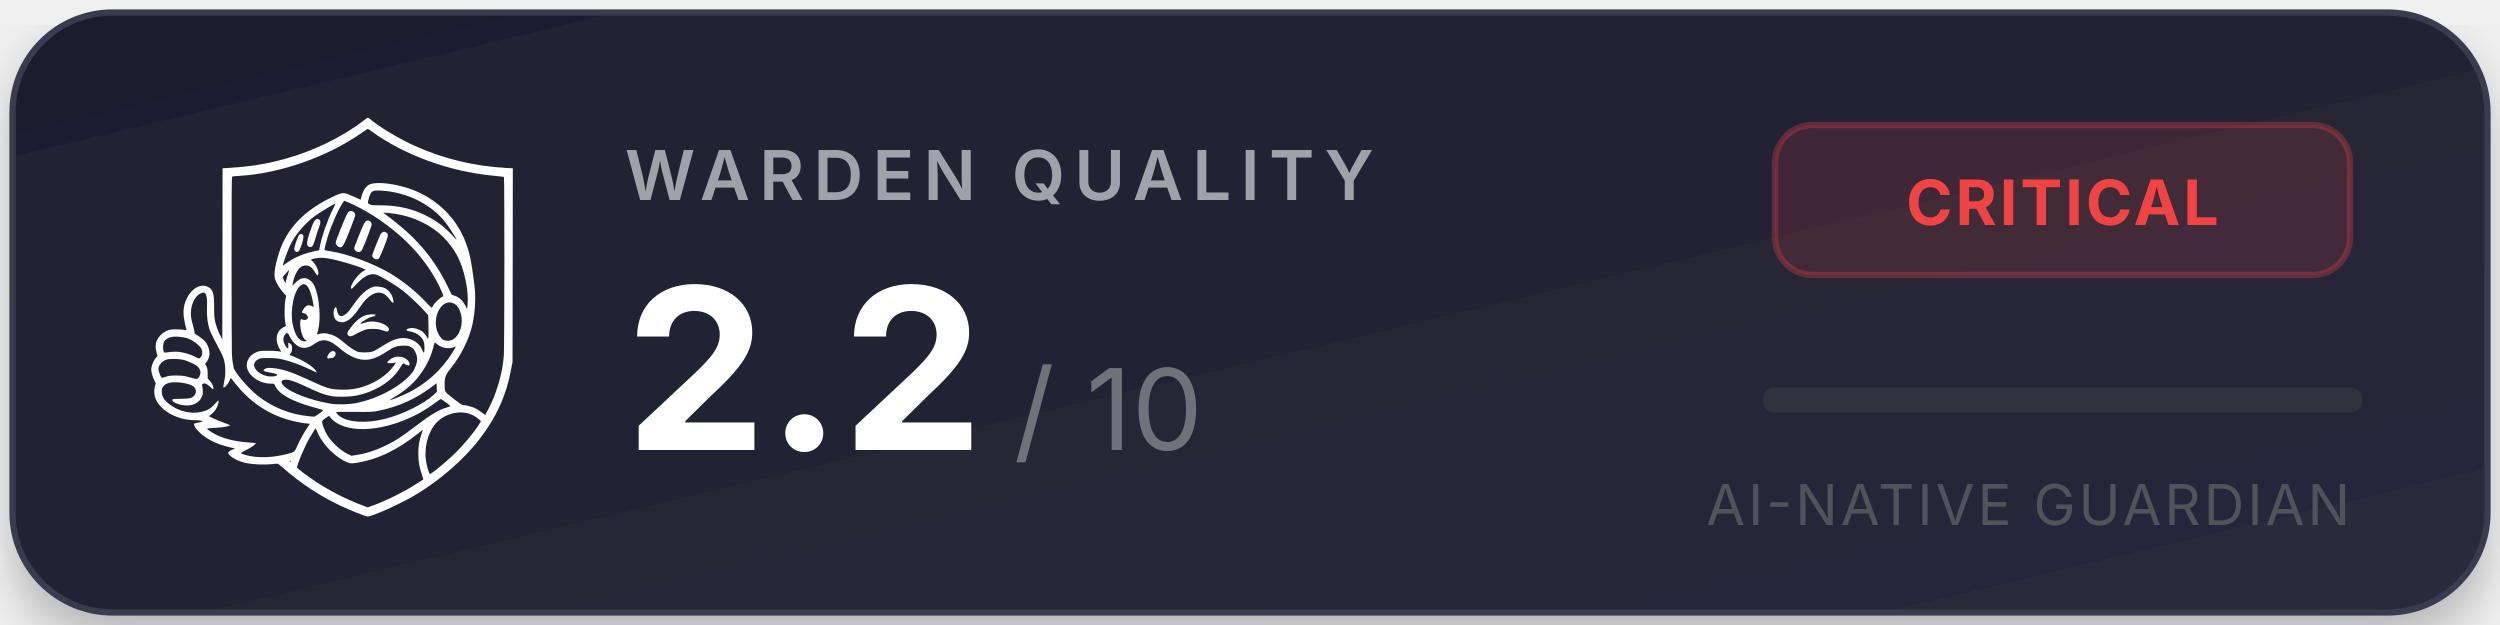
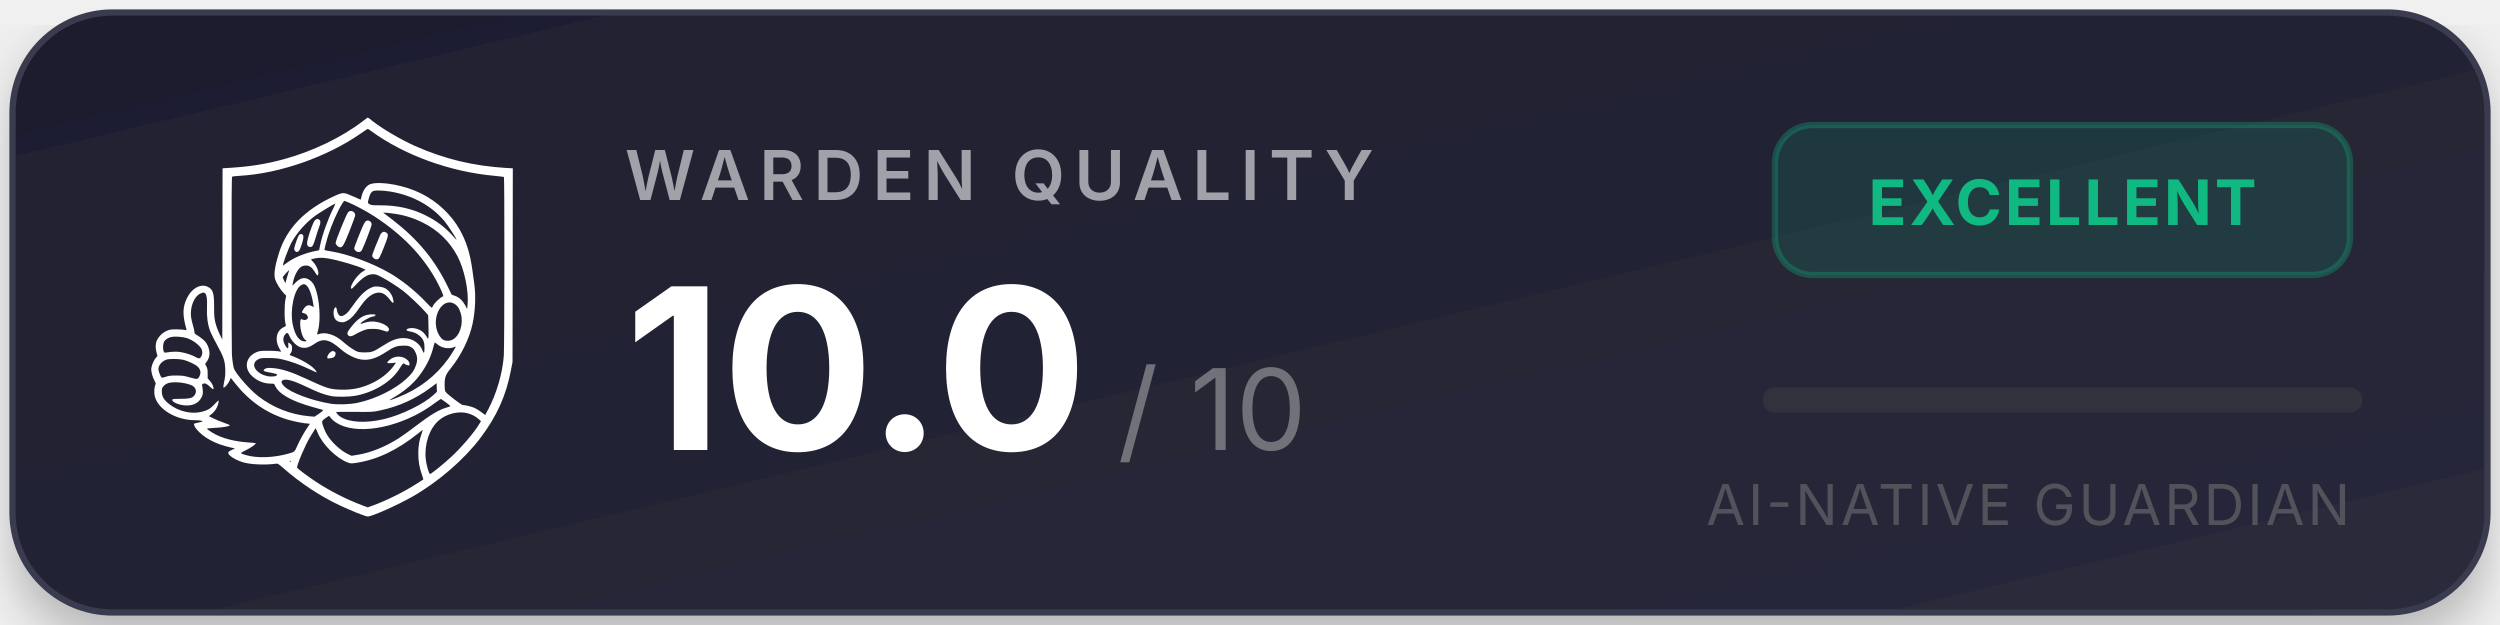
- <svg xmlns="http://www.w3.org/2000/svg" width="400" height="100" viewBox="0 0 400 100" fill="none" data-warden-score="2.2" data-warden-timestamp="1772048034" data-warden-signature="0c36a0f28e0b5e8aaf74606f1faf28bb50ac6cd7fe20b2821a9cc26db956605f">
-   <a href="https://warden.ai/verify?score=2.2&amp;sig=0c36a0f28e0b5e8aaf74606f1faf28bb50ac6cd7fe20b2821a9cc26db956605f&amp;ts=1772048034" target="_blank">
+ <svg xmlns="http://www.w3.org/2000/svg" width="400" height="100" viewBox="0 0 400 100" fill="none" data-warden-score="10.0" data-warden-timestamp="1772116483" data-warden-signature="16e9b1bfdfb6a8a102263b8786565b7e344b5a6ebcd47975e2eea73be1e34891">
+   <a href="https://warden.ai/verify?score=10.0&amp;sig=16e9b1bfdfb6a8a102263b8786565b7e344b5a6ebcd47975e2eea73be1e34891&amp;ts=1772116483" target="_blank">
    <defs>
      <filter id="shadow" x="-10%" y="-10%" width="120%" height="120%">
        <feDropShadow dx="0" dy="4" stdDeviation="4" flood-color="#000" flood-opacity="0.25" />
      </filter>
      <linearGradient id="cardGrad" x1="0" y1="0" x2="1" y2="1">
        <stop offset="0%" stop-color="#1e1e2e" />
        <stop offset="100%" stop-color="#2a2a3c" />
      </linearGradient>
      <linearGradient id="scoreGrad" x1="0" y1="0" x2="1" y2="0">
-         <stop offset="0%" stop-color="#EF4444" />
-         <stop offset="100%" stop-color="#DC2626" />
+         <stop offset="0%" stop-color="#10B981" />
+         <stop offset="100%" stop-color="#059669" />
      </linearGradient>
    </defs>
    <rect x="2" y="2" width="396" height="96" rx="16" fill="url(#cardGrad)" stroke="#3b3b4f" stroke-width="1" filter="url(#shadow)" />
    <g transform="translate(24, 18) scale(0.09)">
      <path fill="#ffffff" d="m378.5 15.3c-36.8 28.4-89.3 53.8-140.1 67.6-33.1 9-60.2 13.3-99.6 15.7l-9.8 0.6-0.2 152.1-0.3 152.2-4.8-9.5c-2.7-5.6-5.7-13.6-7.2-19.5-2.2-8.8-2.5-12.1-2.5-28.6 0-25-1.9-31.3-11.1-35.9-12.3-6.3-28.4 2.1-36.9 19.4-8.2 16.4-8.5 30.2-1.4 55.5 0.7 2.4 0.6 2.4-3.7 1.5-2.4-0.5-9.1-0.9-14.9-0.9-9.4 0.1-11.2 0.4-16.8 2.9-4.2 2-7.9 4.6-11.1 8.2-7.9 8.6-9.7 17-6.5 30l1.7 6.5-2.6 2.7c-3.4 3.5-7.5 12.7-8.3 18.3-0.8 5.7 1.7 15.6 5.5 22.4 2.1 3.8 2.6 5.6 1.9 6.8-1.9 3.5-2.8 13.1-1.7 19.1 4.3 24.2 37 44.5 71.6 44.6 5 0 10.4 0.5 12 1.1 2.7 1.2 2.7 1.2-3.2 2.6-3.3 0.8-7.1 1.6-8.3 1.9-2 0.4-2.3 0.9-1.7 3.2 0.3 1.5 2 4.5 3.7 6.6 12.2 15.3 33.9 27.1 61.1 33.1l7.8 1.7-6.1 2.9c-4.3 2-6 3.4-6 4.8 0 4.7 12.3 12.7 26.2 16.9 12.9 4 39.8 5.2 58.3 2.6 3.9-0.5 4.3-0.2 13.7 8 30.6 26.7 65 49.4 99.4 65.7 20.5 9.7 46.5 20.1 50.4 20.1 7.5 0.1 52-19.7 79-35 46-26.1 92.1-65.9 121.4-104.6 29.4-39 45.7-75.3 54.3-120.6l2.8-14.5 0.3-172.1 0.2-172.2-11.7-0.6c-58.1-3.5-109.5-15.8-162-39-25.6-11.4-60.2-31.8-77.1-45.5-3.4-2.8-6.5-5.1-7-5.1-0.4 0-4.3 2.9-8.7 6.3zm15.1 18c58.4 42.5 139.2 71.9 217.8 79.2 9.3 0.9 17.3 1.8 17.8 2.1 1.2 0.8 1 300.8-0.2 317.9-2.3 31.3-12.9 67.5-28.1 96l-5 9.3-6.7-5c-3.7-2.8-9-6.2-11.9-7.5-5.1-2.3-16.4-5.2-21.3-5.3-2.7-0.1-26.8-18.6-30.2-23.1-1.5-2-1.9-4.4-2-12-0.2-13.5 1.5-18.4 10.2-29.2 19.2-23.8 34-53.9 39.6-80.7 4.7-22.6 5.8-48.7 3-69.5-0.9-6.1-2.4-17.5-3.5-25.5-4-29.3-10.5-50.1-22.2-71.2-15-26.9-39.7-50.3-68.8-64.8-28.4-14.3-70.5-22.2-89.4-17-7.7 2.2-14.2 11.1-16.8 22.9-0.6 2.8-1.2 5.1-1.4 5.1-0.2 0-5.9-2.5-12.7-5.6-17.8-8-18.4-8.1-35.9 0-51.1 23.6-83.2 57-96.9 101.1-6.9 21.9-9.1 37.2-6.7 45.6 2.1 6.9 9.5 19 15.4 25l4.5 4.7-1.2 5.3c-2.5 11.7-2.3 39.8 0.5 47 0.4 1.1-0.6 2.1-3.5 3.4-13 5.9-16.7 22.3-8.5 37.1l3.7 6.7-5.8-0.9c-3.3-0.5-11.7-0.9-18.9-0.8-10.9 0-13.9 0.4-18.5 2.2-19.2 7.6-23.8 27.5-9.7 41.7 9.4 9.3 21.6 14.5 34.3 14.5 5.9 0 6.2 0.1 7.4 3 6.3 15.1 28.8 28 68.5 39 8.3 2.4 15.6 4.4 16.4 4.6 1.9 0.6 0.3 2.2-7.6 7.6l-6.8 4.6-9.5-0.8c-32.8-2.9-64.6-15.4-90.6-35.7-14.6-11.3-36.9-36.3-42.6-47.8-1.6-3.1-3.3-13.9-4.2-26-0.3-3.9-0.6-76.5-0.6-161.4-0.1-113.6 0.2-154.6 1-155.1 0.6-0.4 6.5-1 13.1-1.4 71.3-4 155.7-33.5 215.9-75.5 6.3-4.4 11.8-8 12.1-8 0.4-0.1 3.3 1.8 6.5 4.2zm33.9 107.3c38.5 6.4 71.8 24.4 95 51.3 6 6.9 22.4 32.1 22.5 34.3 0 0.4-3.3-2.9-7.3-7.5-13.4-15-28.8-26.5-48.6-36.2-24.4-12-49.3-17.4-79.6-17.5-14.2 0-16.4-0.2-19.3-2-2.7-1.7-3.1-2.4-2.6-4.7 2.8-13.1 5.5-17.7 10.7-19.1 4.2-1.1 18-0.4 29.2 1.4zm-74.4 19.4c11.8 4.9 32.5 16 45.4 24.4 49.3 32.1 85.1 68.8 109.5 112.4 7.4 13.2 14.6 29.5 13.2 30-5.5 1.8-17.1 13.1-18.7 18.2-0.4 1.1-1.2 1.9-1.8 1.9-0.7-0.1-5-4.2-9.7-9.3-18.3-19.7-43.8-40.1-66-52.8-29.9-17.1-72.8-33-102.3-37.8-6.6-1.1-12.2-2.1-12.4-2.4-0.6-0.6 2.4-12.9 5.8-24.1 6.1-19.7 17.4-45.6 25.5-58.3 1.9-2.8 3.5-5.2 3.8-5.2 0.2 0 3.6 1.4 7.7 3zm-26.7 9.2c-10.1 20.1-20.4 49-24.1 67.4l-1.6 8.3-5.6 1.1c-20.8 4.1-40.1 12.2-53.5 22.5-2.6 1.9-4.8 3.5-5 3.5-1.9 0 9.3-30.3 15.1-41 9.3-17.1 25.8-35.7 42.1-47.5 7.8-5.7 33.8-21.4 35.5-21.5 0.4 0-0.9 3.3-2.9 7.2zm101.6 9.9c22.3 2.7 38.4 7.5 57.5 16.9 26.5 13.2 47.3 33.4 61.1 59.5 12.4 23.4 20.5 62.8 17.9 87l-0.7 6.9-3.5-6.7c-4.5-8.4-10.3-13.9-18-16.7l-6-2.2-6.1-12.6c-23.4-48.6-52.8-84.6-98.4-120-7-5.5-13.8-10.6-15-11.5l-2.3-1.6h2.5c1.4-0.1 6.4 0.4 11 1zm-111.3 80.4c17.8 2.9 53.5 13.4 63.7 18.7l2.8 1.5-4.4 2.6c-10.5 6.1-24.8 27.1-21 30.9 0.6 0.6 2.7-1 5.8-4.4 14.3-15.6 22.9-21.2 32.6-21.3 4.8 0 6.9 0.7 14.5 4.6 11.7 6.2 26.7 15.6 38.3 24.3 9.9 7.4 31.3 27.6 40.3 37.9l5.2 6 0.4 11.6c0.6 19.6 0.5 29-0.3 29.8-0.5 0.4-1.1 0.3-1.3-0.4-1.2-3.5-6.8-10.4-10.2-12.6-7.3-4.9-17.6-6.8-24-4.6-5 1.8-3.7 4.2 2.8 5.1 7.1 1.1 12.9 3.7 17.9 8.2 6 5.4 8.2 11 8.2 20.3 0 10.3-1.2 12-3.6 5.3-4.7-13-18.6-22-33.9-22-11.4 0-21.7 4-38.2 14.7-15.1 9.7-18.2 10.8-30.3 10.8-8.7-0.1-11.3-0.4-15.4-2.3-5.6-2.6-16-10-25.1-18-13.4-11.7-30.3-16.6-42.2-12.1-2.7 1-2.7 0.8-0.8-5.7 4.3-14.8 3.9-42-1-63.9-3-13.1-6.2-20.1-11.5-24.9-8.9-8-18.3-6.8-28.3 3.8-5.2 5.6-5.1 5.9-2.6-5.4 1.4-6.4 5.6-15.3 9.5-19.9 3.5-4.3 7.4-6.1 12.7-6.1 5.7 0 10.2 3 14.4 9.5 6.2 9.6 5.8 9.2 7.1 6.9 2.3-4.3-2.4-16.2-9.1-23.1-4-4.2-4-4.2-1.6-4.8 10.5-2.6 17.1-2.9 28.6-1zm-71.8 29.2c-1.5 4.9-3.1 10.1-3.4 11.8l-0.7 3-2.3-4.5c-1.3-2.5-2.4-5.2-2.5-6.1 0-1.2 10.5-12.8 11.6-12.9 0.1 0-1.1 3.9-2.7 8.7zm32 17.7c5.3 2.8 11 17.6 13.5 35.4l0.6 4.2-3.7-2c-4.2-2.2-7.6-1.8-11.1 1.4-2.1 1.8-6.2 8.5-6.2 10 0 0.3 1.8 1 4 1.6 3.2 0.8 4.5 1.9 5.7 4.5 1.6 3.3 1.5 3.6-0.2 5.5-2 2.2-5.5 2.6-8.7 0.9-2.9-1.5-3.8 0.2-3.8 7.6 0 11.9 5 27.1 9.5 28.9 2.4 0.9 1.7 2.6-1 2.6-10 0-17.7-10.5-21.7-29.8-5.5-26.4 2.8-64.3 15.4-70.5 4.1-2 4.2-2 7.7-0.3zm-178.6 15.4c2.7 2.9 3.6 10.7 3 25.2-0.7 16.2 1.3 30.3 5.8 42 1.6 4.1 7 14.9 12 24 11.9 21.7 14.1 28.2 14.7 43 0.3 9.1-0.1 13.7-1.8 21.9-1.1 5.7-1.9 10.6-1.6 10.8 1.7 1.7 8.5-5.8 11.4-12.8l1.8-4.1 7 8.8c26.1 33 56.7 54.2 94.5 65.5 10.4 3.1 29.9 6.9 35.7 6.9 1.7 0 3.2 0.3 3.2 0.6 0 0.4-1.5 2.7-3.4 5.3-5.2 7.2-15 24.7-19.1 34.4-4 9.2-4.7 10-12.4 12.3-28 8.3-58.1 9.5-79.1 3.3-10.5-3.1-10.5-3.2 0.2-8.4 8.8-4.3 17.8-10.6 17.8-12.4 0-0.4-5.1-1.1-11.4-1.4-26.4-1.6-49.7-7.7-65.5-17.4-5.2-3.2-9.6-6.3-9.8-6.9-0.2-0.7 4.4-1.3 14.4-1.8 13.7-0.6 26.3-2.8 26.3-4.6 0-0.4-4.8-2.4-10.7-4.5-6-2.1-14.4-5.6-18.8-7.7l-7.9-4 2.9-2.1c4.7-3.3 8.9-8.3 11.4-13.3 2.3-4.5 4-12.4 2.7-12.4-0.4 0-3.4 2.9-6.8 6.6-7.6 8.1-12.2 10.9-22.9 13.5-18.1 4.6-40.7-0.6-57-13.1-10.3-8-13.8-13.9-13.9-23.2 0-5 0.4-6.2 3-9.2 4.7-5.3 10.6-7.1 22.5-7 10.7 0.1 23.5 2.9 29.3 6.4 6.7 4.1 7.8 12 2.4 17.8-3.9 4.2-8.7 5.2-24.3 5.2-10.8 0-13.8 0.3-14.2 1.4-1.5 3.9 10.6 9.5 22.3 10.3 14.1 1 24.6-4 29.5-14.1 2.4-4.9 2.7-6.4 2.3-12.8-0.3-4-0.8-8-1.2-8.9-0.5-1.1 0.1-1.9 1.9-2.7 3.2-1.5 6.3-0.1 12.6 5.8 4.5 4.2 5.9 4.8 5.9 2.7 0-3.7-2.5-9-6.3-13.3l-4.2-4.8v-8.5c0-7-0.5-9.4-2.3-12.9l-2.2-4.3 2.5-3.3c6.4-8.5 7-19.1 1.5-30.3-2.5-5-4.5-7.3-9.9-11.5-3.8-2.9-8.3-6.1-10-7-2.4-1.3-3.1-2.4-3.1-4.6 0-1.6-1.1-6.6-2.5-11.3-1.4-4.6-3-11.5-3.5-15.2-2.2-17.6 5.3-36.8 16.5-41.8 5.1-2.3 6.8-2.4 8.8-0.1zm441.7 17.7c6 3.1 9.8 8.4 12.5 17.7 5.3 18.3-1.8 40.4-15 46.8-5.6 2.7-13.1 2.4-17.3-0.7-4.5-3.3-8.8-10.7-10.7-18.3-6.7-27.2 11.9-55 30.5-45.5zm-292.5 57c0.9 2.5 3.5 6.8 5.6 9.6 11.2 14.1 23.9 16.1 38.2 5.9 16.1-11.6 27.2-9.4 48.7 9.4 10.1 8.9 24.6 16.2 35.2 17.7 14.3 2.1 27.1-1.9 45.2-13.8 13.2-8.8 18.6-10.7 30.1-10.8 8.1 0 9.5 0.3 13.7 2.7 3.6 2.2 5.3 4.1 7.4 8.5 4 8 4.3 14.9 1.1 24-3.3 9.3-6.8 14.3-16.4 23.3-20.2 18.9-55.6 36.4-86.8 43-14.3 3.1-36.2 3.8-48.9 1.6-34.1-5.8-70-19.3-81.8-30.6-7.6-7.3-6.4-12 2.9-12 7.3 0 17.7 3.7 39.3 14 18.6 8.9 29.2 12.8 41 15.1 9 1.8 31.5 1.5 42.6-0.4 34-6.1 65.8-25.8 79.7-49.5 4.5-7.6 6.7-9.6 8.2-7.3 0.3 0.5 2.2 1.5 4.1 2.1 2.8 1 3.8 1 4.4 0.1 1.2-2-0.1-5.9-2.9-8.7-8.1-8.3-22.9-8.6-32.1-0.7-6.3 5.4-5.5 6.6 3.7 5.8l7.6-0.8-3.4 4.9c-8.3 11.8-21.6 22.7-36.9 30.4-19 9.6-37.2 13.5-58.5 12.7-19.4-0.7-23.7-2.1-61.2-19.5-26.2-12.2-44.4-17.9-59.8-18.9-7.4-0.5-9.7-0.3-12.4 1.1-5.4 2.8-3.8 4.8 4.9 6.3 9.3 1.5 16 3.3 16 4.3 0 3.1-9 4.4-17.8 2.6-8.4-1.7-15.7-6-19.9-11.5-5.4-7-3.8-14.2 4-18.3 3.8-2.1 5.6-2.3 18.2-2.3 11 0 16.3 0.5 24.4 2.3 14 3.2 30.6 9.1 46.9 16.8 7.4 3.5 13.6 6.4 13.8 6.4 1.2 0 0-2.4-2.8-5.5-6.6-7.6-25.8-18.6-43.1-24.8-1.7-0.7-1.7-0.9 0.5-3.9 1.7-2.5 2.3-4.7 2.3-8.6 0-4.6-0.4-5.7-2.8-7.8-1.5-1.3-3.1-2.4-3.5-2.4-0.4 0-0.6 2.1-0.3 4.6 0.5 6.8-1.1 7.3-4.9 1.5-4.9-7.8-5.3-14.9-0.9-20.4 3.1-4 5.3-3.5 7.4 1.8zm-182.3 4.5c10.9 3.3 24.1 13.4 26.7 20.3 1.5 4 1.4 8.3-0.4 11.7-2.5 4.8-4.4 5.2-10 2-7.1-4-17.7-7.6-26.8-9-7.2-1.2-14.6-1-25.3 0.6-4.1 0.6-4.2 0.6-5.4-3.1-1.5-4.7-0.8-13.4 1.5-16.9 2.3-3.4 7.4-6.5 12.7-7.6 6.2-1.3 19.5-0.3 27 2zm446 11.4c7.3 6.2 19.2 8.4 28.3 5.1 2.2-0.8 4.1-1.5 4.2-1.5 0.7 0-8 14.2-13.1 21.3-22.2 31.1-52.5 54.4-89.6 69-16.4 6.5-19 6.7-8.8 0.9 16.8-9.6 31.3-21.2 41.6-33.2 13.7-16.1 24-34.9 28.8-52.7 3.4-12.7 3.2-12.3 4-12.3 0.3 0 2.4 1.6 4.6 3.4zm-452.8 27.1c3.8 0.8 11.1 3.5 16.3 6 9.9 4.8 13.6 8.6 14.9 15.1 0.8 4.4-2.6 12.1-5.8 12.9-1.4 0.4-7-0.7-13.3-2.6-9.8-2.9-12.4-3.2-23.5-3.3-10.5 0-13.5 0.4-18.8 2.2-4.9 1.7-6.7 2-7.8 1.2-1.7-1.5-5.4-11.3-5.4-14.5 0-7 5.6-14 13.8-17 5-1.8 21-1.8 29.6 0zm445.5 62.8c-17.3 16-57.2 35.5-87.5 42.7-33.3 7.9-63 6.1-78.5-4.6-3.4-2.3-6.9-6.3-6.9-7.9 0-0.3 14.5-0.4 32.3-0.3 32 0.3 32.3 0.3 45.7-2.5 33.2-7 63.6-20.7 90.3-40.8l10.2-7.7 0.3 7.7 0.3 7.6zm22.4 13.2c4.2 3.2 7.7 6.1 7.7 6.5 0 0.3-2.1 1.2-4.7 1.9-14.5 3.8-30.6 13.3-55.8 32.7-9.6 7.4-22.9 17-29.7 21.5-23.6 15.4-51.1 26.7-74.4 30.4l-11.1 1.8-5.8-2.7c-12.3-5.6-27.4-19.1-36.5-32.6-4.4-6.5-10-20.4-10-25 0-1.9 1.4-3.4 6.1-6.7l6.2-4.2 2.1 2.7c23 29.3 88.6 27.8 150.8-3.4 12-6 24.2-13.6 35.8-22.3 5.2-3.9 9.9-7 10.5-6.7 0.5 0.2 4.5 3 8.8 6.1zm38.8 19.3c7.4 2.1 13.5 5.3 19.3 10.4l4 3.5-2.8 4.7c-8.7 14.9-32.4 42.7-50.5 59.2-14.7 13.6-36 30.6-37.4 30.1-1.9-0.6-6.6-17-7.5-26.6-2.7-26.7 6.5-54.1 23.1-68.6 13.7-12 35.2-17.3 51.8-12.7zm-267.3 33.9c9.1 22 33.4 46 54.4 53.8 4.2 1.5 5.7 1.6 13 0.6 37.9-5.4 74.6-22.8 112.6-53.4 3.9-3.2 7.2-5.7 7.2-5.4 0 0.2-1.1 3.6-2.5 7.7-4 11.7-5.5 21-5.5 33.8 0 13.8 1.8 24.9 6.2 37.5 1.6 4.9 2.9 9 2.7 9.1-0.2 0.2-5.6 3.6-11.9 7.6-22.3 14.3-52.6 29.4-76.2 38.1l-10.7 3.9-10.4-3.9c-27.4-10.3-57.6-25.7-81.8-41.7-14-9.2-32.6-23.2-33.3-24.9-1.3-3.4 14.4-40.6 23-54.5 8.7-14.2 9.8-15.9 10-15.7 0.1 0.1 1.5 3.5 3.2 7.4zm-47.8 51.9c0 0.8-0.5 1.2-1 0.9-0.6-0.4-0.8-1.1-0.5-1.6 0.9-1.4 1.5-1.1 1.5 0.7z" />
      <path fill="#ffffff" d="m352.3 177.2c-3.2 3.5-22.3 50.4-22.3 54.8 0 2.6 4 6.8 7.1 7.5 4.9 1.2 7-2.4 17.4-28.3 5.3-13.4 9.9-25.9 10.2-27.7 1.1-6.8-7.8-11.3-12.4-6.3z" />
      <path fill="#ffffff" d="m383.7 193.1c-0.9 0.6-3.1 4-4.8 7.7-4.8 10.6-15.9 38.7-15.9 40.4 0 3.1 4 6.8 7.3 6.8 3.8 0 5-0.7 6.7-4 3.8-7.2 17-41.9 17-44.7 0-5.7-5.5-9-10.3-6.2z" />
      <path fill="#ffffff" d="m412.4 213.5c-1.2 0.8-2.7 2.9-3.4 4.7-0.8 1.8-4.2 10.2-7.7 18.6-3.5 8.4-6.3 16.3-6.3 17.6 0 3.2 4 6.6 7.8 6.6 4.2 0 5.1-1.5 13.4-22.3 8.1-20.5 8.4-22.8 3.1-25.6-2.9-1.5-4.4-1.4-6.9 0.4z" />
      <path fill="#ffffff" d="m295.3 190c-2.5 1-4.1 3.8-7.9 13.6-4.1 10.7-7.3 21.4-8 26.7-0.8 5.7 1.2 8.7 5.7 8.7 3.9 0 5.2-2.4 9.5-16.8 1.9-6.6 4.6-14.9 6-18.3 3-7.9 3.1-11.3 0.2-13.3-2.5-1.8-2.5-1.8-5.5-0.6z" />
      <path fill="#ffffff" d="m264.5 218.4c-1.7 2.5-6.8 16.8-7.9 22.2-0.5 2.3-0.2 3.7 1.3 5.5 1.6 2 2.3 2.2 4.7 1.4 2.5-0.9 3.3-2.3 6.1-10 3.9-11.1 4.9-16.6 3.4-19.4-1.6-2.9-5.6-2.7-7.6 0.3z" />
      <path fill="#ffffff" d="m397 309.9c-11.5 3.8-22 13.1-34 30.1-4.1 5.8-8.7 12.1-10.3 14-3.6 4.3-9.4 8-12.5 8-3.7 0-6.9-4-7.7-9.8-0.8-5.8-2.2-7.4-4.1-4.8-2.1 2.9-2.7 9.3-1.4 14.7 1.5 6.4 5.9 10 12.9 10.7 4.1 0.4 5.9-0.1 11.2-2.9 6.8-3.7 12.8-10.2 22.4-24.4 16-23.8 33.4-31.4 46.1-20.2 2 1.7 5.4 5.5 7.6 8.4 5.6 7.6 7.3 5.8 4.3-4.4-2.1-7-7.6-13.8-13.7-16.9-5.4-2.7-16.2-4-20.8-2.5z" />
      <path fill="#ffffff" d="m390.3 359.1c-11.2 1.1-20.4 7.1-31.1 20.3-8.8 10.8-9.9 13.7-6.5 17.1 2.3 2.3 6.7 1.5 12.8-2.4 2.7-1.7 8.5-4.5 13-6.3 7-2.8 9.2-3.2 17.5-3.1 7.6 0 11.2 0.5 17.9 2.7 8.1 2.7 8.5 2.7 9.8 1 1.8-2.4 1.6-3.7-0.8-6.8-2.9-3.7-10.8-7.5-19.2-9.2-7.8-1.7-17.2-0.8-24.7 2.2-2.3 0.9-4.3 1.4-4.6 1.1-1.7-1.7 16.4-12.7 21-12.7 2.2 0 5.6-1.8 5.6-2.9 0-1.3-3.9-1.7-10.7-1z" />
      <path fill="#ffffff" d="m320.2 426.5c-3.3 2.7-5.7 7.7-4.9 9.9 0.4 1 1.5 1.2 4.9 0.5 2.4-0.4 4.6-0.8 4.9-0.9 0.3 0 1.5-0.9 2.7-2 2.8-2.6 2.9-7.5 0.3-9-3-1.5-4.7-1.2-7.9 1.5z" />
    </g>
    <text x="100" y="32" fill="#a1a1aa" font-family="system-ui, -apple-system, Segoe UI, sans-serif" font-size="11" font-weight="600" letter-spacing="1.5" style="text-transform: uppercase;">WARDEN QUALITY</text>
    <text x="100" y="72" fill="#fff" font-family="system-ui, -apple-system, Segoe UI, sans-serif" font-weight="700">
-       <tspan font-size="36">2.2</tspan>
+       <tspan font-size="36">10.0</tspan>
      <tspan font-size="18" fill="#71717a" font-weight="400" dx="2">/ 10</tspan>
    </text>
-     <rect x="284" y="20" width="92" height="24" rx="6" fill="#EF4444" fill-opacity="0.15" stroke="#EF4444" stroke-opacity="0.3" stroke-width="1" />
-     <text x="330" y="36" fill="#EF4444" font-family="system-ui, -apple-system, Segoe UI, sans-serif" font-size="10" font-weight="700" text-anchor="middle" letter-spacing="0.5">CRITICAL</text>
+     <rect x="284" y="20" width="92" height="24" rx="6" fill="#10B981" fill-opacity="0.15" stroke="#10B981" stroke-opacity="0.3" stroke-width="1" />
+     <text x="330" y="36" fill="#10B981" font-family="system-ui, -apple-system, Segoe UI, sans-serif" font-size="10" font-weight="700" text-anchor="middle" letter-spacing="0.5">EXCELLENT</text>
    <line x1="284" y1="64" x2="376" y2="64" stroke="#3f3f46" stroke-width="4" stroke-linecap="round" stroke-opacity="0.5" />
-     <line x1="284" y1="64" x2="303.892" y2="64" stroke="url(#scoreGrad)" stroke-width="4" stroke-linecap="round" />
+     <line x1="284" y1="64" x2="376.0" y2="64" stroke="url(#scoreGrad)" stroke-width="4" stroke-linecap="round" />
    <text x="376" y="84" fill="#52525b" font-family="system-ui, -apple-system, Segoe UI, sans-serif" font-size="9" text-anchor="end" letter-spacing="0.5">AI-NATIVE GUARDIAN</text>
  </a>
</svg>
